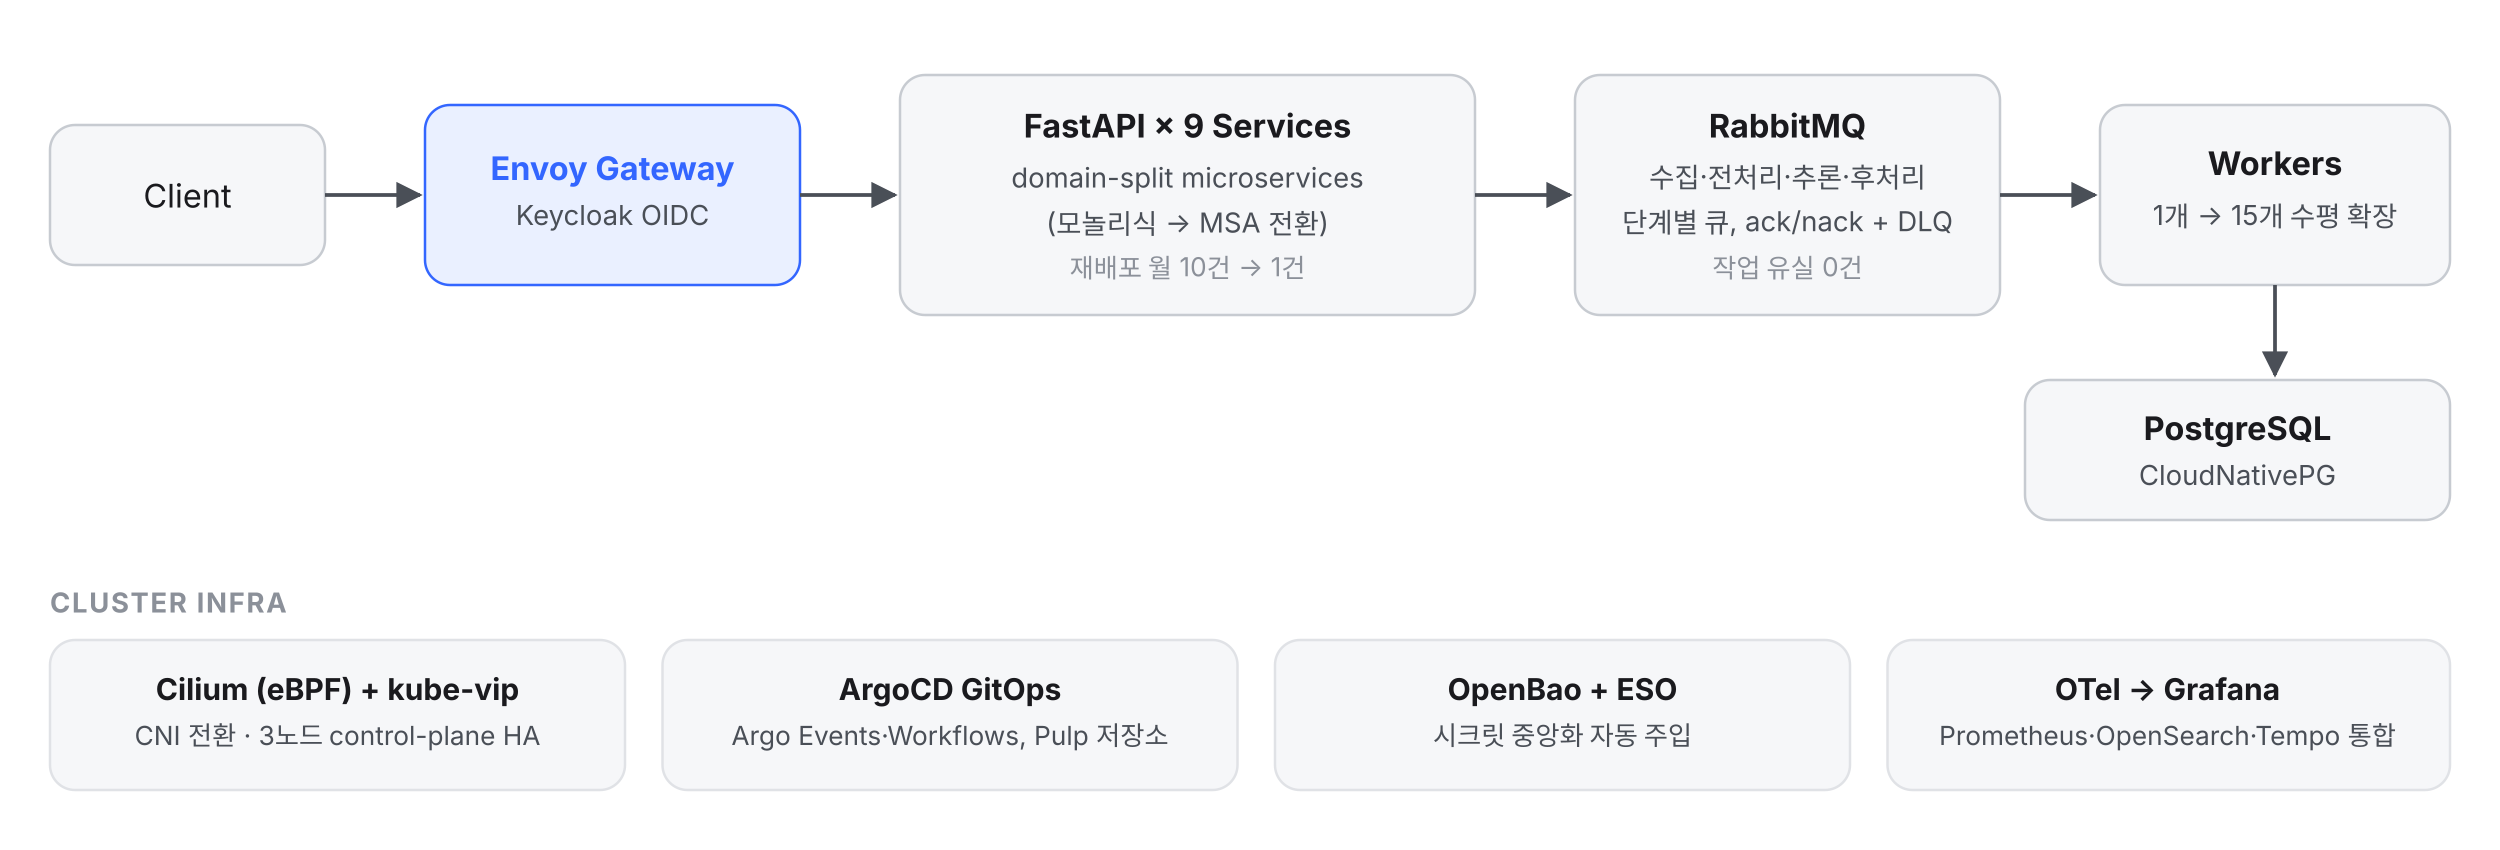
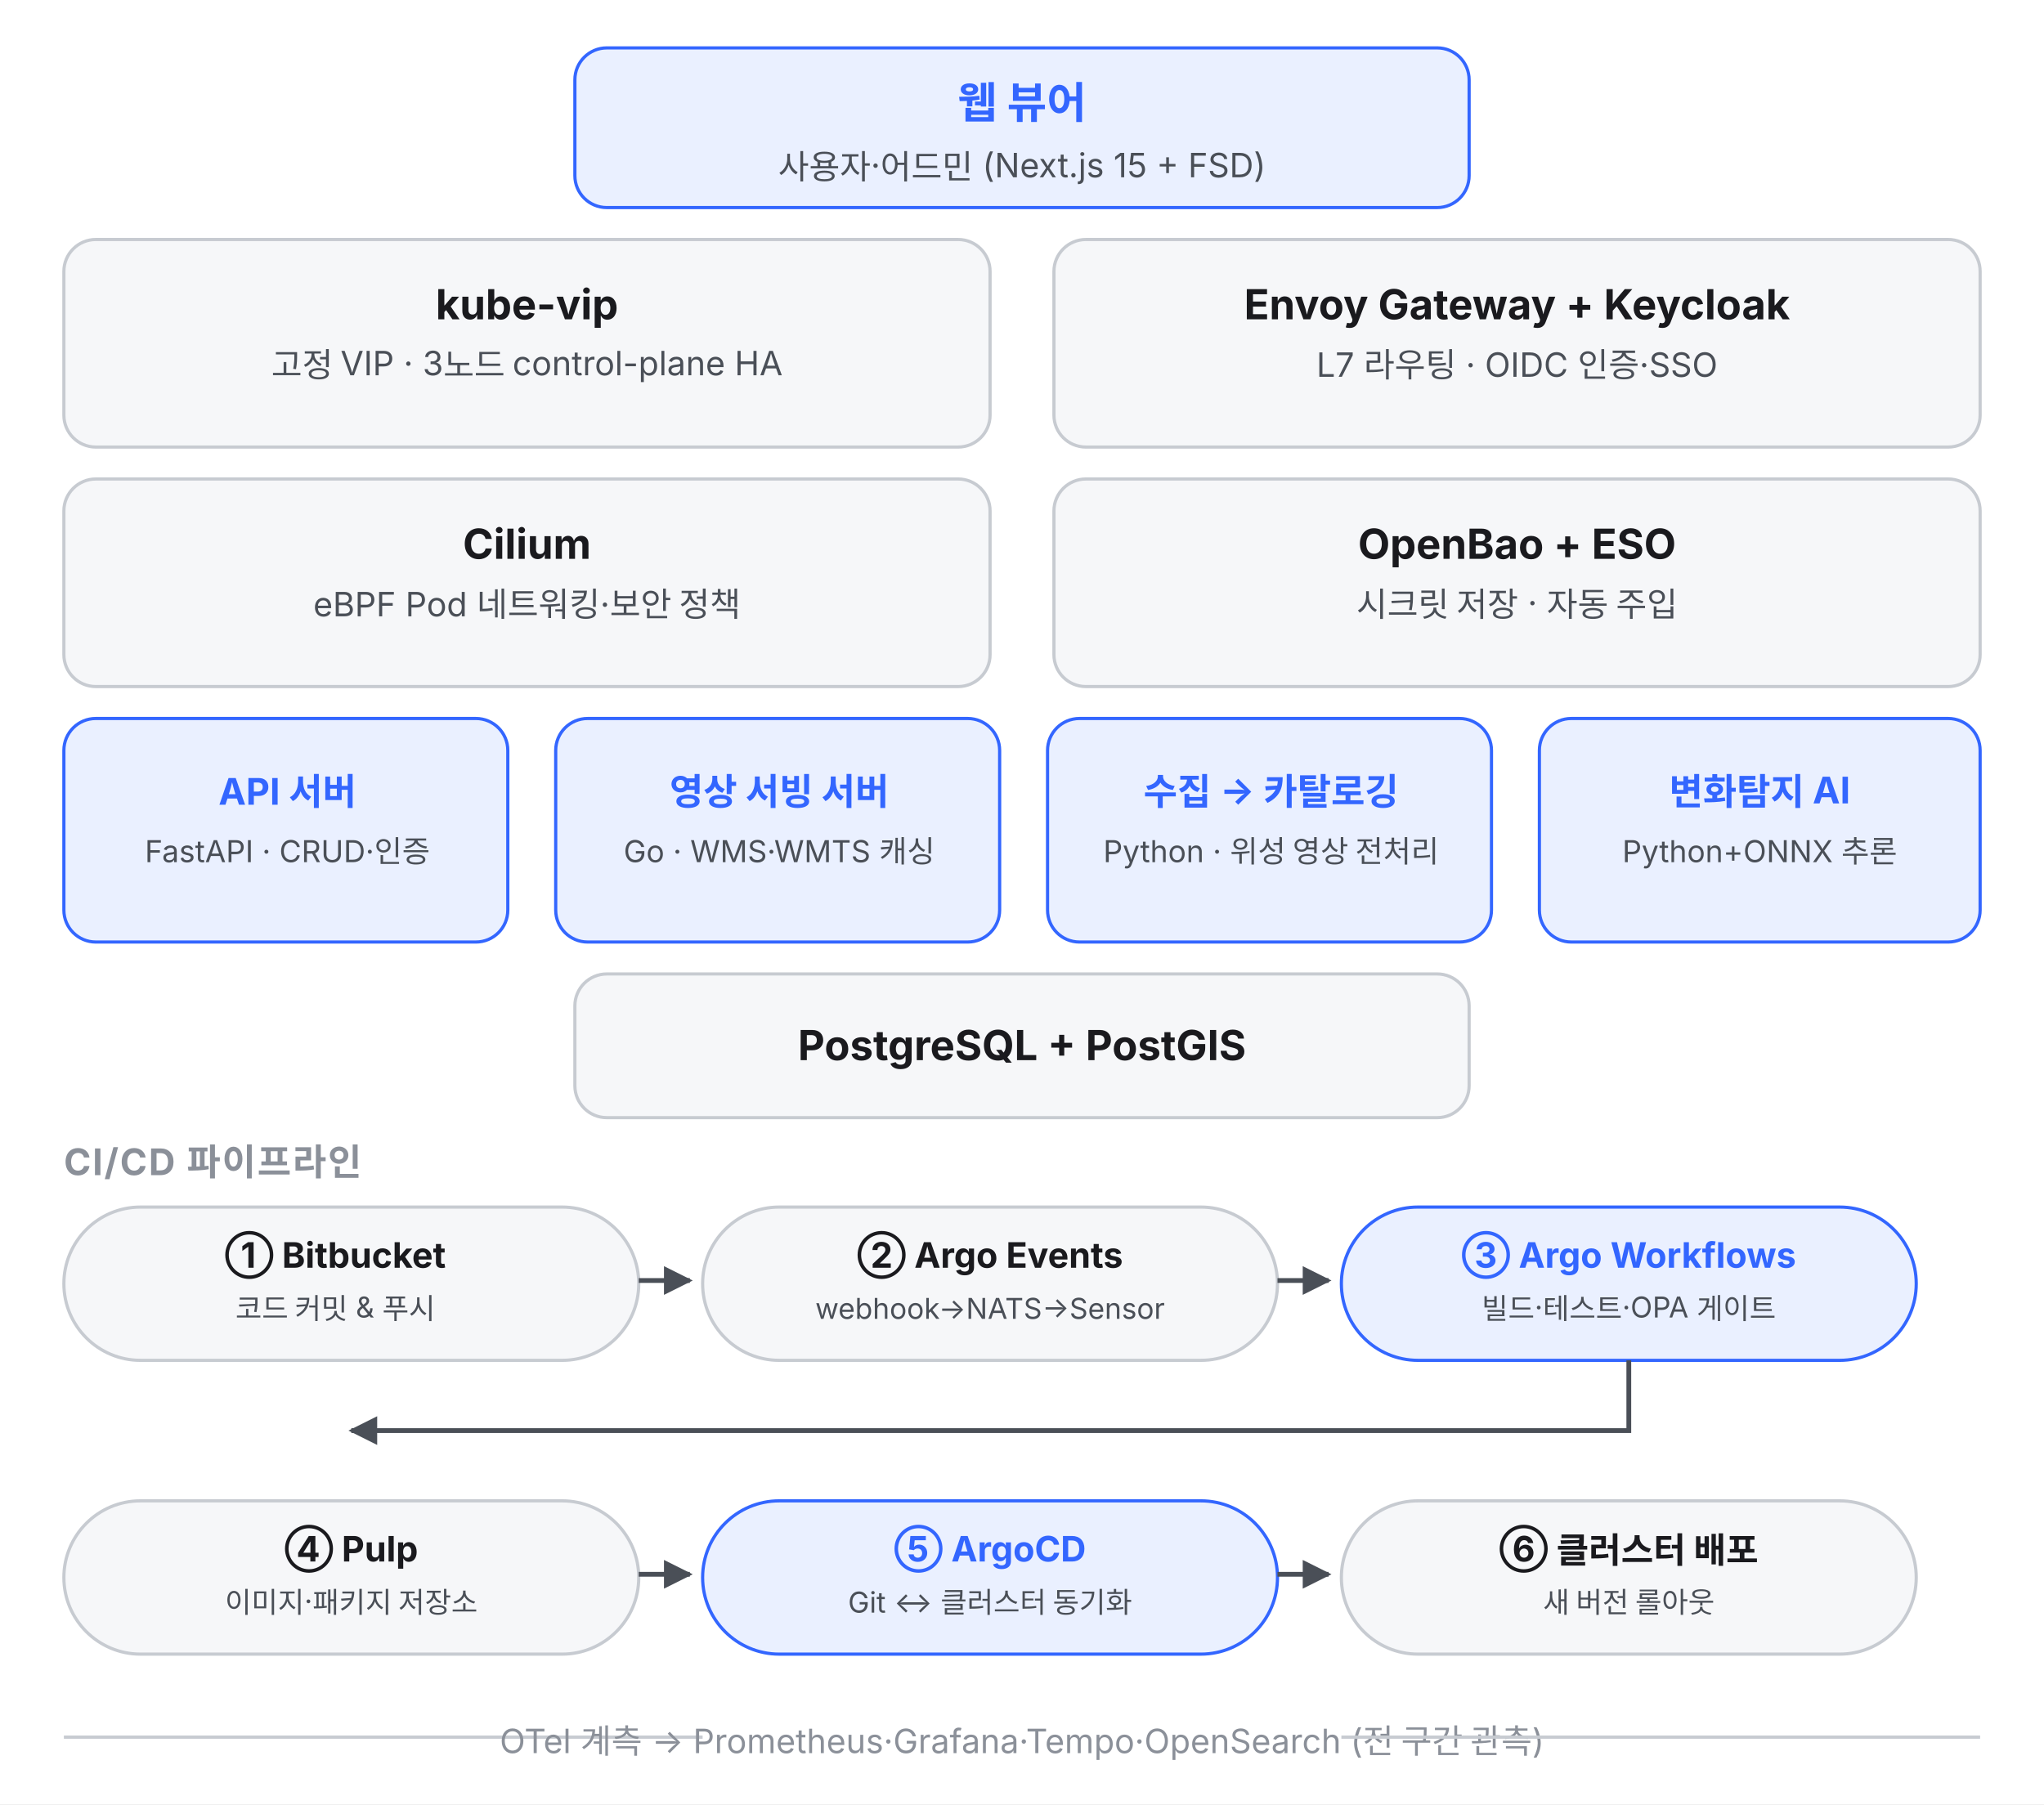
- <svg xmlns="http://www.w3.org/2000/svg" viewBox="0 0 1000 340" font-family="Pretendard, -apple-system, sans-serif">
+ <svg xmlns="http://www.w3.org/2000/svg" viewBox="0 0 640 565" font-family="Pretendard, -apple-system, sans-serif">
  <defs>
-     <marker id="arrow" viewBox="0 0 10 10" refX="9" refY="5" markerWidth="7" markerHeight="7" orient="auto-start-reverse">
+     <marker id="arrowc" viewBox="0 0 10 10" refX="9" refY="5" markerWidth="6" markerHeight="6" orient="auto-start-reverse">
      <path d="M0,0 L10,5 L0,10 z" fill="#4a4f57" />
    </marker>
  </defs>
-   <rect width="1000" height="340" fill="#ffffff" />
-   <g font-size="13" fill="#1a1a1e">
-     <rect x="20" y="50" width="110" height="56" rx="10" fill="#f6f7f9" stroke="#c7cbd1" />
-     <text x="75" y="83" text-anchor="middle">Client</text>
-     <line x1="130" y1="78" x2="168" y2="78" stroke="#4a4f57" stroke-width="1.5" marker-end="url(#arrow)" />
-     <rect x="170" y="42" width="150" height="72" rx="10" fill="#eaf0ff" stroke="#3366ff" />
-     <text x="245" y="72" text-anchor="middle" font-weight="700" fill="#3366ff">Envoy Gateway</text>
-     <text x="245" y="90" text-anchor="middle" font-size="11" fill="#4a4f57">Keycloak OIDC</text>
-     <line x1="320" y1="78" x2="358" y2="78" stroke="#4a4f57" stroke-width="1.5" marker-end="url(#arrow)" />
-     <rect x="360" y="30" width="230" height="96" rx="10" fill="#f6f7f9" stroke="#c7cbd1" />
-     <text x="475" y="55" text-anchor="middle" font-weight="700">FastAPI × 9 Services</text>
-     <text x="475" y="75" text-anchor="middle" font-size="11" fill="#4a4f57">domain-split microservices</text>
-     <text x="475" y="93" text-anchor="middle" font-size="11" fill="#4a4f57">(모놀리식 → MSA 전환)</text>
-     <text x="475" y="111" text-anchor="middle" font-size="10.5" fill="#8b9099">재배포 월 10건 → 1건</text>
-     <line x1="590" y1="78" x2="628" y2="78" stroke="#4a4f57" stroke-width="1.5" marker-end="url(#arrow)" />
-     <rect x="630" y="30" width="170" height="96" rx="10" fill="#f6f7f9" stroke="#c7cbd1" />
-     <text x="715" y="55" text-anchor="middle" font-weight="700">RabbitMQ</text>
-     <text x="715" y="75" text-anchor="middle" font-size="11" fill="#4a4f57">수집·전처리·추론·후처리</text>
-     <text x="715" y="93" text-anchor="middle" font-size="11" fill="#4a4f57">단계별 큐, ack/nack + DLQ</text>
-     <text x="715" y="111" text-anchor="middle" font-size="10.5" fill="#8b9099">작업 유실 0건</text>
-     <line x1="800" y1="78" x2="838" y2="78" stroke="#4a4f57" stroke-width="1.5" marker-end="url(#arrow)" />
-     <rect x="840" y="42" width="140" height="72" rx="10" fill="#f6f7f9" stroke="#c7cbd1" />
-     <text x="910" y="70" text-anchor="middle" font-weight="700">Workers</text>
-     <text x="910" y="90" text-anchor="middle" font-size="11" fill="#4a4f57">1개 → 15개 수평 확장</text>
-     <line x1="910" y1="114" x2="910" y2="150" stroke="#4a4f57" stroke-width="1.5" marker-end="url(#arrow)" />
-     <rect x="810" y="152" width="170" height="56" rx="10" fill="#f6f7f9" stroke="#c7cbd1" />
-     <text x="895" y="176" text-anchor="middle" font-weight="700">PostgreSQL</text>
-     <text x="895" y="194" text-anchor="middle" font-size="11" fill="#4a4f57">CloudNativePG</text>
+   <rect width="640" height="565" fill="#ffffff" />
+   <g fill="#1a1a1e">
+     <rect x="180" y="15" width="280" height="50" rx="10" fill="#eaf0ff" stroke="#3366ff" />
+     <text x="320" y="37" text-anchor="middle" font-size="13.5" font-weight="700" fill="#3366ff">웹 뷰어</text>
+     <text x="320" y="56" text-anchor="middle" font-size="10.5" fill="#4a4f57">사용자·어드민 (Next.js 15 + FSD)</text>
  </g>
-   <g font-size="12" fill="#1a1a1e">
-     <text x="20" y="245" font-size="11" font-weight="700" fill="#8b9099" letter-spacing="0.06em">CLUSTER INFRA</text>
-     <rect x="20" y="256" width="230" height="60" rx="10" fill="#f6f7f9" stroke="#e0e2e6" />
-     <text x="135" y="280" text-anchor="middle" font-weight="700">Cilium (eBPF) + kube-vip</text>
-     <text x="135" y="298" text-anchor="middle" font-size="10.5" fill="#4a4f57">CNI 전환 · 3노드 control-plane HA</text>
-     <rect x="265" y="256" width="230" height="60" rx="10" fill="#f6f7f9" stroke="#e0e2e6" />
-     <text x="380" y="280" text-anchor="middle" font-weight="700">ArgoCD GitOps</text>
-     <text x="380" y="298" text-anchor="middle" font-size="10.5" fill="#4a4f57">Argo Events·Workflows, Pulp 저장소</text>
-     <rect x="510" y="256" width="230" height="60" rx="10" fill="#f6f7f9" stroke="#e0e2e6" />
-     <text x="625" y="280" text-anchor="middle" font-weight="700">OpenBao + ESO</text>
-     <text x="625" y="298" text-anchor="middle" font-size="10.5" fill="#4a4f57">시크릿 중앙화 자동 주입</text>
-     <rect x="755" y="256" width="225" height="60" rx="10" fill="#f6f7f9" stroke="#e0e2e6" />
-     <text x="867" y="280" text-anchor="middle" font-weight="700">OTel → Grafana</text>
-     <text x="867" y="298" text-anchor="middle" font-size="10.5" fill="#4a4f57">Prometheus·OpenSearch·Tempo 통합</text>
+   <g fill="#1a1a1e">
+     <rect x="20" y="75" width="290" height="65" rx="10" fill="#f6f7f9" stroke="#c7cbd1" />
+     <text x="165" y="100" text-anchor="middle" font-size="13" font-weight="700">kube-vip</text>
+     <text x="165" y="118" text-anchor="middle" font-size="10.5" fill="#4a4f57">고정 VIP · 3노드 control-plane HA</text>
+     <rect x="330" y="75" width="290" height="65" rx="10" fill="#f6f7f9" stroke="#c7cbd1" />
+     <text x="475" y="100" text-anchor="middle" font-size="13" font-weight="700">Envoy Gateway + Keycloak</text>
+     <text x="475" y="118" text-anchor="middle" font-size="10.5" fill="#4a4f57">L7 라우팅 · OIDC 인증·SSO</text>
  </g>
+   <g fill="#1a1a1e">
+     <rect x="20" y="150" width="290" height="65" rx="10" fill="#f6f7f9" stroke="#c7cbd1" />
+     <text x="165" y="175" text-anchor="middle" font-size="13" font-weight="700">Cilium</text>
+     <text x="165" y="193" text-anchor="middle" font-size="10.5" fill="#4a4f57">eBPF Pod 네트워킹·보안 정책</text>
+     <rect x="330" y="150" width="290" height="65" rx="10" fill="#f6f7f9" stroke="#c7cbd1" />
+     <text x="475" y="175" text-anchor="middle" font-size="13" font-weight="700">OpenBao + ESO</text>
+     <text x="475" y="193" text-anchor="middle" font-size="10.5" fill="#4a4f57">시크릿 저장 · 자동 주입</text>
+   </g>
+   <g fill="#1a1a1e">
+     <rect x="20" y="225" width="139" height="70" rx="10" fill="#eaf0ff" stroke="#3366ff" />
+     <text x="90" y="252" text-anchor="middle" font-size="11.5" font-weight="700" fill="#3366ff">API 서버</text>
+     <text x="90" y="270" text-anchor="middle" font-size="9.5" fill="#4a4f57">FastAPI · CRUD·인증</text>
+     <rect x="174" y="225" width="139" height="70" rx="10" fill="#eaf0ff" stroke="#3366ff" />
+     <text x="244" y="252" text-anchor="middle" font-size="11.5" font-weight="700" fill="#3366ff">영상 서빙 서버</text>
+     <text x="244" y="270" text-anchor="middle" font-size="9.5" fill="#4a4f57">Go · WMS·WMTS 캐싱</text>
+     <rect x="328" y="225" width="139" height="70" rx="10" fill="#eaf0ff" stroke="#3366ff" />
+     <text x="398" y="252" text-anchor="middle" font-size="11.5" font-weight="700" fill="#3366ff">수집 → 카탈로깅</text>
+     <text x="398" y="270" text-anchor="middle" font-size="9.5" fill="#4a4f57">Python · 위성 영상 전처리</text>
+     <rect x="482" y="225" width="138" height="70" rx="10" fill="#eaf0ff" stroke="#3366ff" />
+     <text x="551" y="252" text-anchor="middle" font-size="11.5" font-weight="700" fill="#3366ff">변화탐지 AI</text>
+     <text x="551" y="270" text-anchor="middle" font-size="9.5" fill="#4a4f57">Python+ONNX 추론</text>
+   </g>
+   <g fill="#1a1a1e">
+     <rect x="180" y="305" width="280" height="45" rx="10" fill="#f6f7f9" stroke="#c7cbd1" />
+     <text x="320" y="332" text-anchor="middle" font-size="13" font-weight="700">PostgreSQL + PostGIS</text>
+   </g>
+   <text x="20" y="368" font-size="11.5" font-weight="700" fill="#8b9099" letter-spacing="0.04em">CI/CD 파이프라인</text>
+   <g fill="#1a1a1e">
+     <rect x="20" y="378" width="180" height="48" rx="24" fill="#f6f7f9" stroke="#c7cbd1" />
+     <text x="105" y="397" text-anchor="middle" font-size="11" font-weight="700">① Bitbucket</text>
+     <text x="105" y="413" text-anchor="middle" font-size="9" fill="#4a4f57">코드 커밋 &amp; 푸시</text>
+     <line x1="200" y1="401" x2="216" y2="401" stroke="#4a4f57" stroke-width="1.5" marker-end="url(#arrowc)" />
+     <rect x="220" y="378" width="180" height="48" rx="24" fill="#f6f7f9" stroke="#c7cbd1" />
+     <text x="310" y="397" text-anchor="middle" font-size="11" font-weight="700">② Argo Events</text>
+     <text x="310" y="413" text-anchor="middle" font-size="9" fill="#4a4f57">webhook→NATS→Sensor</text>
+     <line x1="400" y1="401" x2="416" y2="401" stroke="#4a4f57" stroke-width="1.5" marker-end="url(#arrowc)" />
+     <rect x="420" y="378" width="180" height="48" rx="24" fill="#eaf0ff" stroke="#3366ff" />
+     <text x="510" y="397" text-anchor="middle" font-size="11" font-weight="700" fill="#3366ff">③ Argo Workflows</text>
+     <text x="510" y="413" text-anchor="middle" font-size="9" fill="#4a4f57">빌드·테스트·OPA 게이트</text>
+   </g>
+   <path d="M510,426 L510,448 L110,448" fill="none" stroke="#4a4f57" stroke-width="1.5" marker-end="url(#arrowc)" />
+   <g fill="#1a1a1e">
+     <rect x="20" y="470" width="180" height="48" rx="24" fill="#f6f7f9" stroke="#c7cbd1" />
+     <text x="110" y="489" text-anchor="middle" font-size="11" font-weight="700">④ Pulp</text>
+     <text x="110" y="505" text-anchor="middle" font-size="9" fill="#4a4f57">이미지·패키지 저장소</text>
+     <line x1="200" y1="493" x2="216" y2="493" stroke="#4a4f57" stroke-width="1.5" marker-end="url(#arrowc)" />
+     <rect x="220" y="470" width="180" height="48" rx="24" fill="#eaf0ff" stroke="#3366ff" />
+     <text x="310" y="489" text-anchor="middle" font-size="11" font-weight="700" fill="#3366ff">⑤ ArgoCD</text>
+     <text x="310" y="505" text-anchor="middle" font-size="9" fill="#4a4f57">Git ↔ 클러스터 동기화</text>
+     <line x1="400" y1="493" x2="416" y2="493" stroke="#4a4f57" stroke-width="1.5" marker-end="url(#arrowc)" />
+     <rect x="420" y="470" width="180" height="48" rx="24" fill="#f6f7f9" stroke="#c7cbd1" />
+     <text x="510" y="489" text-anchor="middle" font-size="11" font-weight="700">⑥ 클러스터 배포</text>
+     <text x="510" y="505" text-anchor="middle" font-size="9" fill="#4a4f57">새 버전 롤아웃</text>
+   </g>
+   <line x1="20" y1="544" x2="220" y2="544" stroke="#c7cbd1" />
+   <text x="320" y="549" text-anchor="middle" font-size="10.5" fill="#8b9099">OTel 계측 → Prometheus·Grafana·Tempo·OpenSearch (전 구간 관측)</text>
+   <line x1="420" y1="544" x2="620" y2="544" stroke="#c7cbd1" />
</svg>
